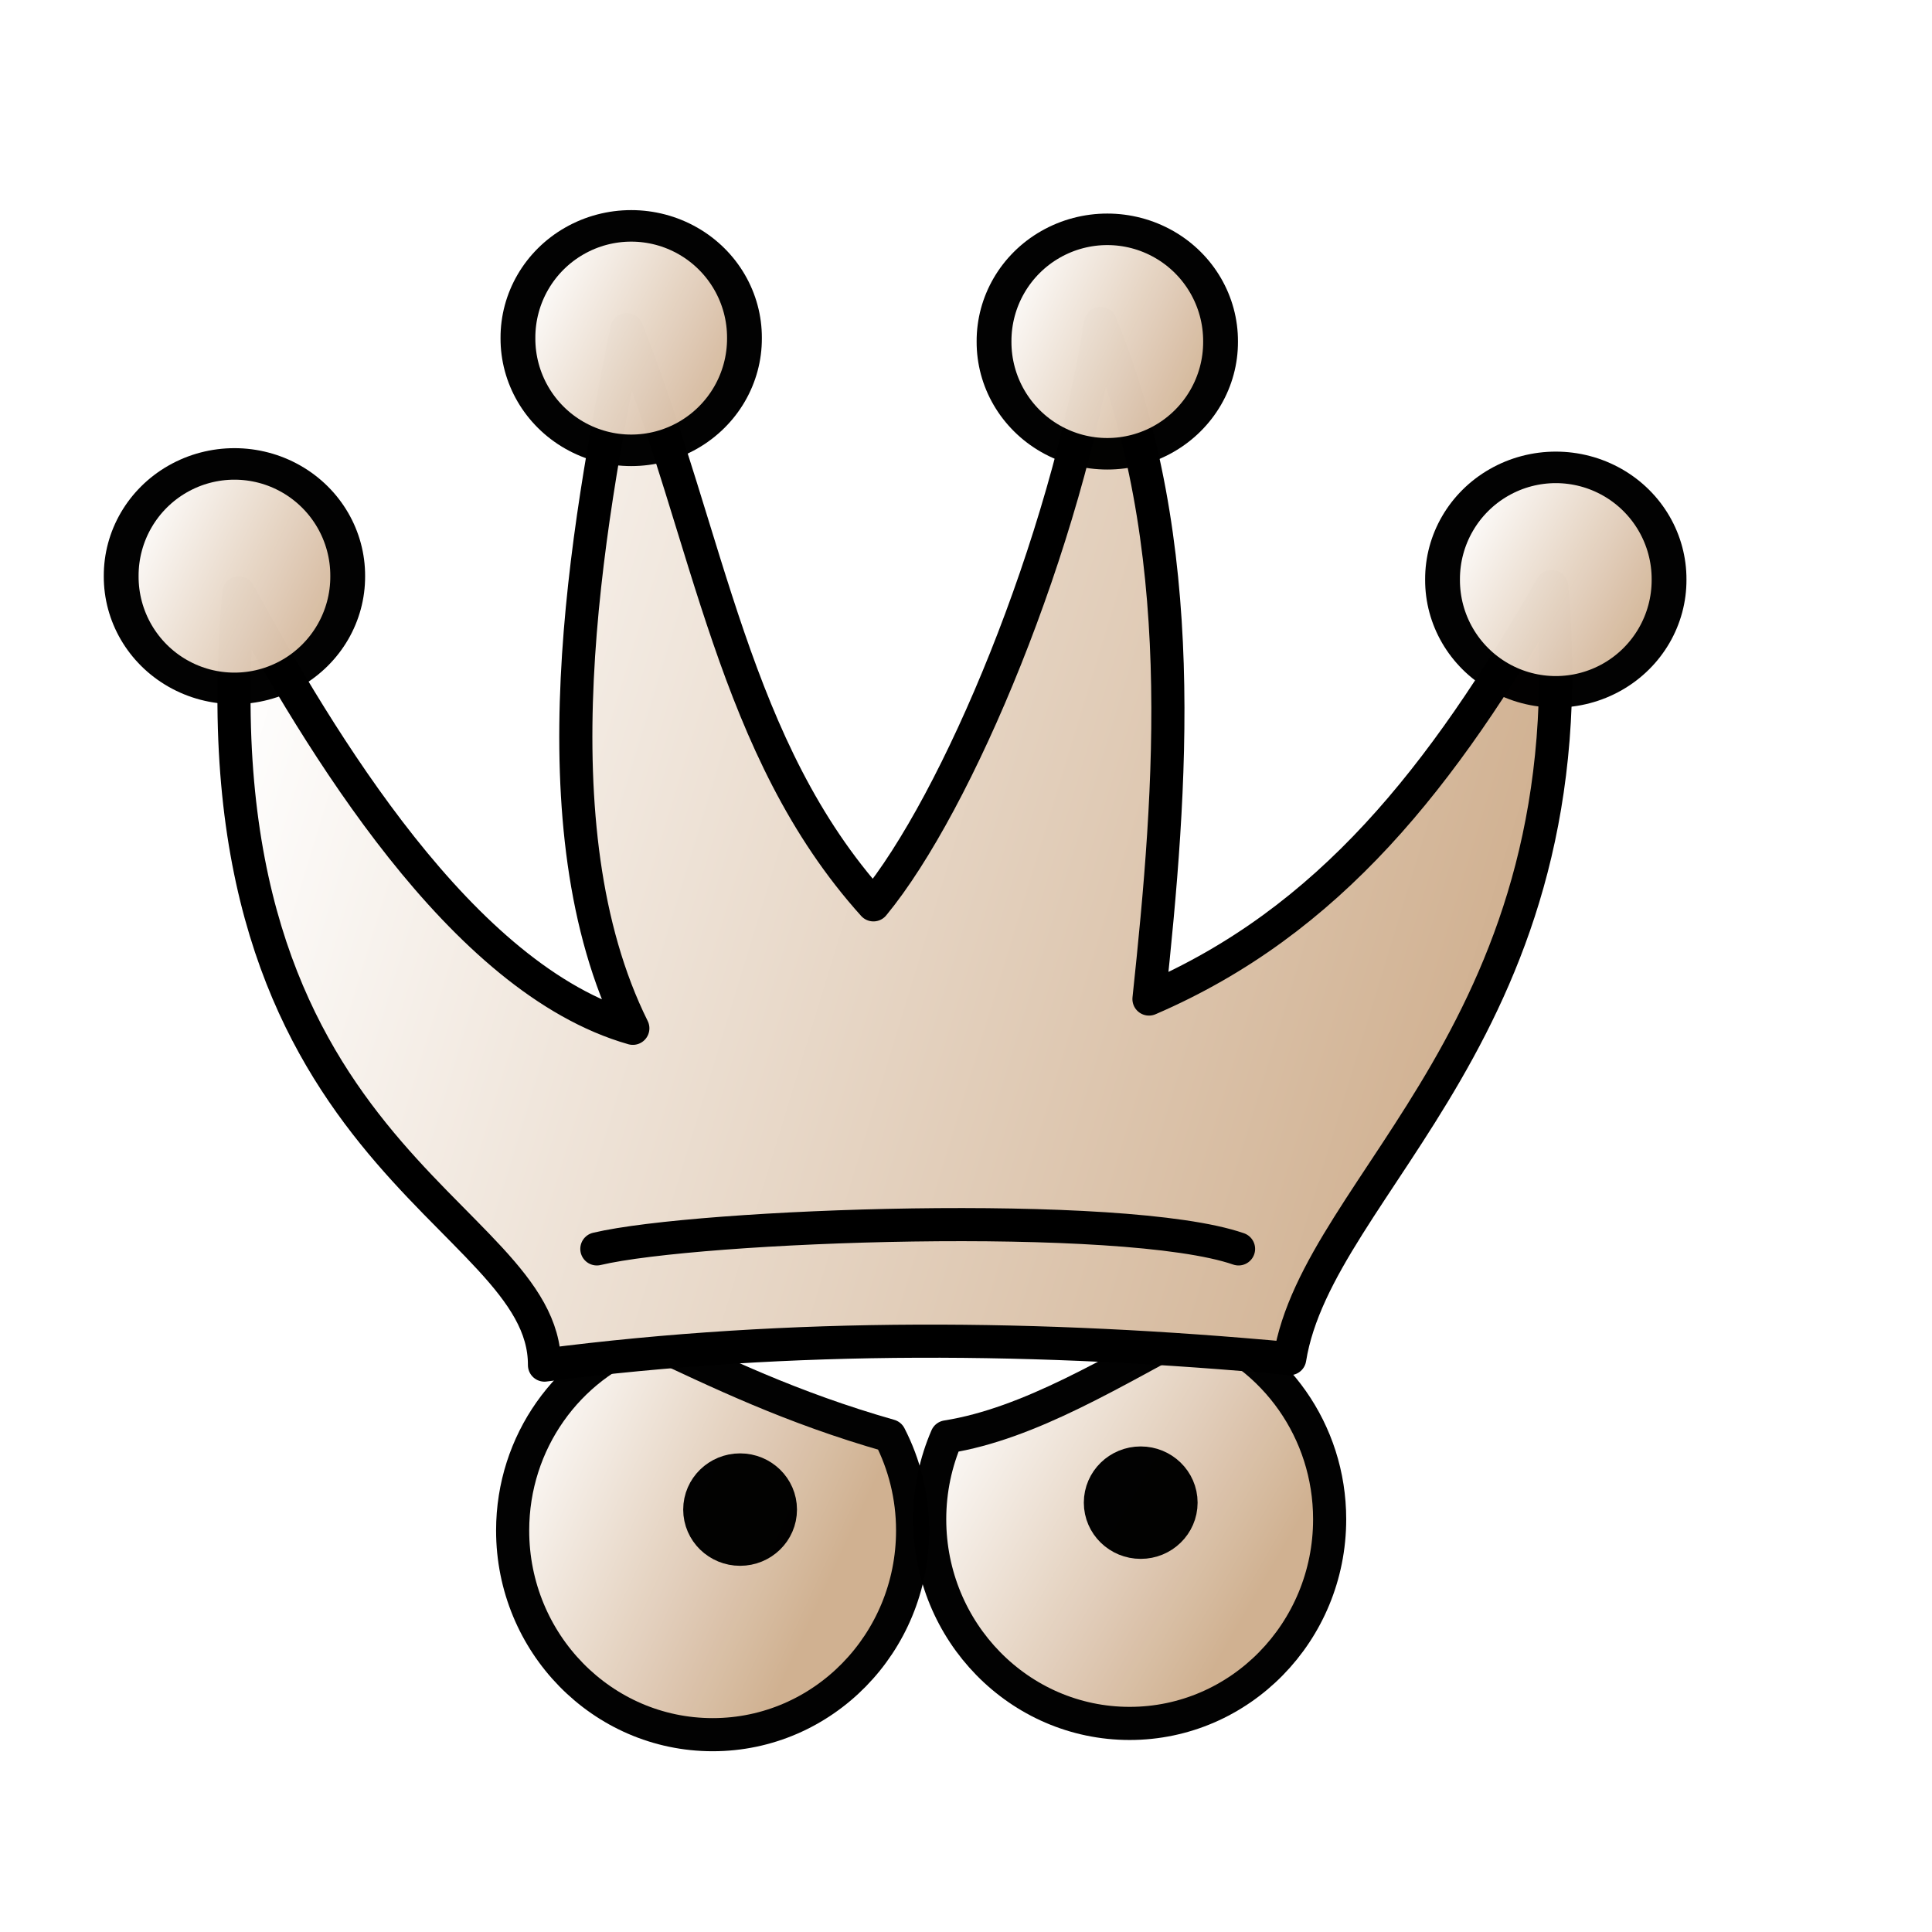
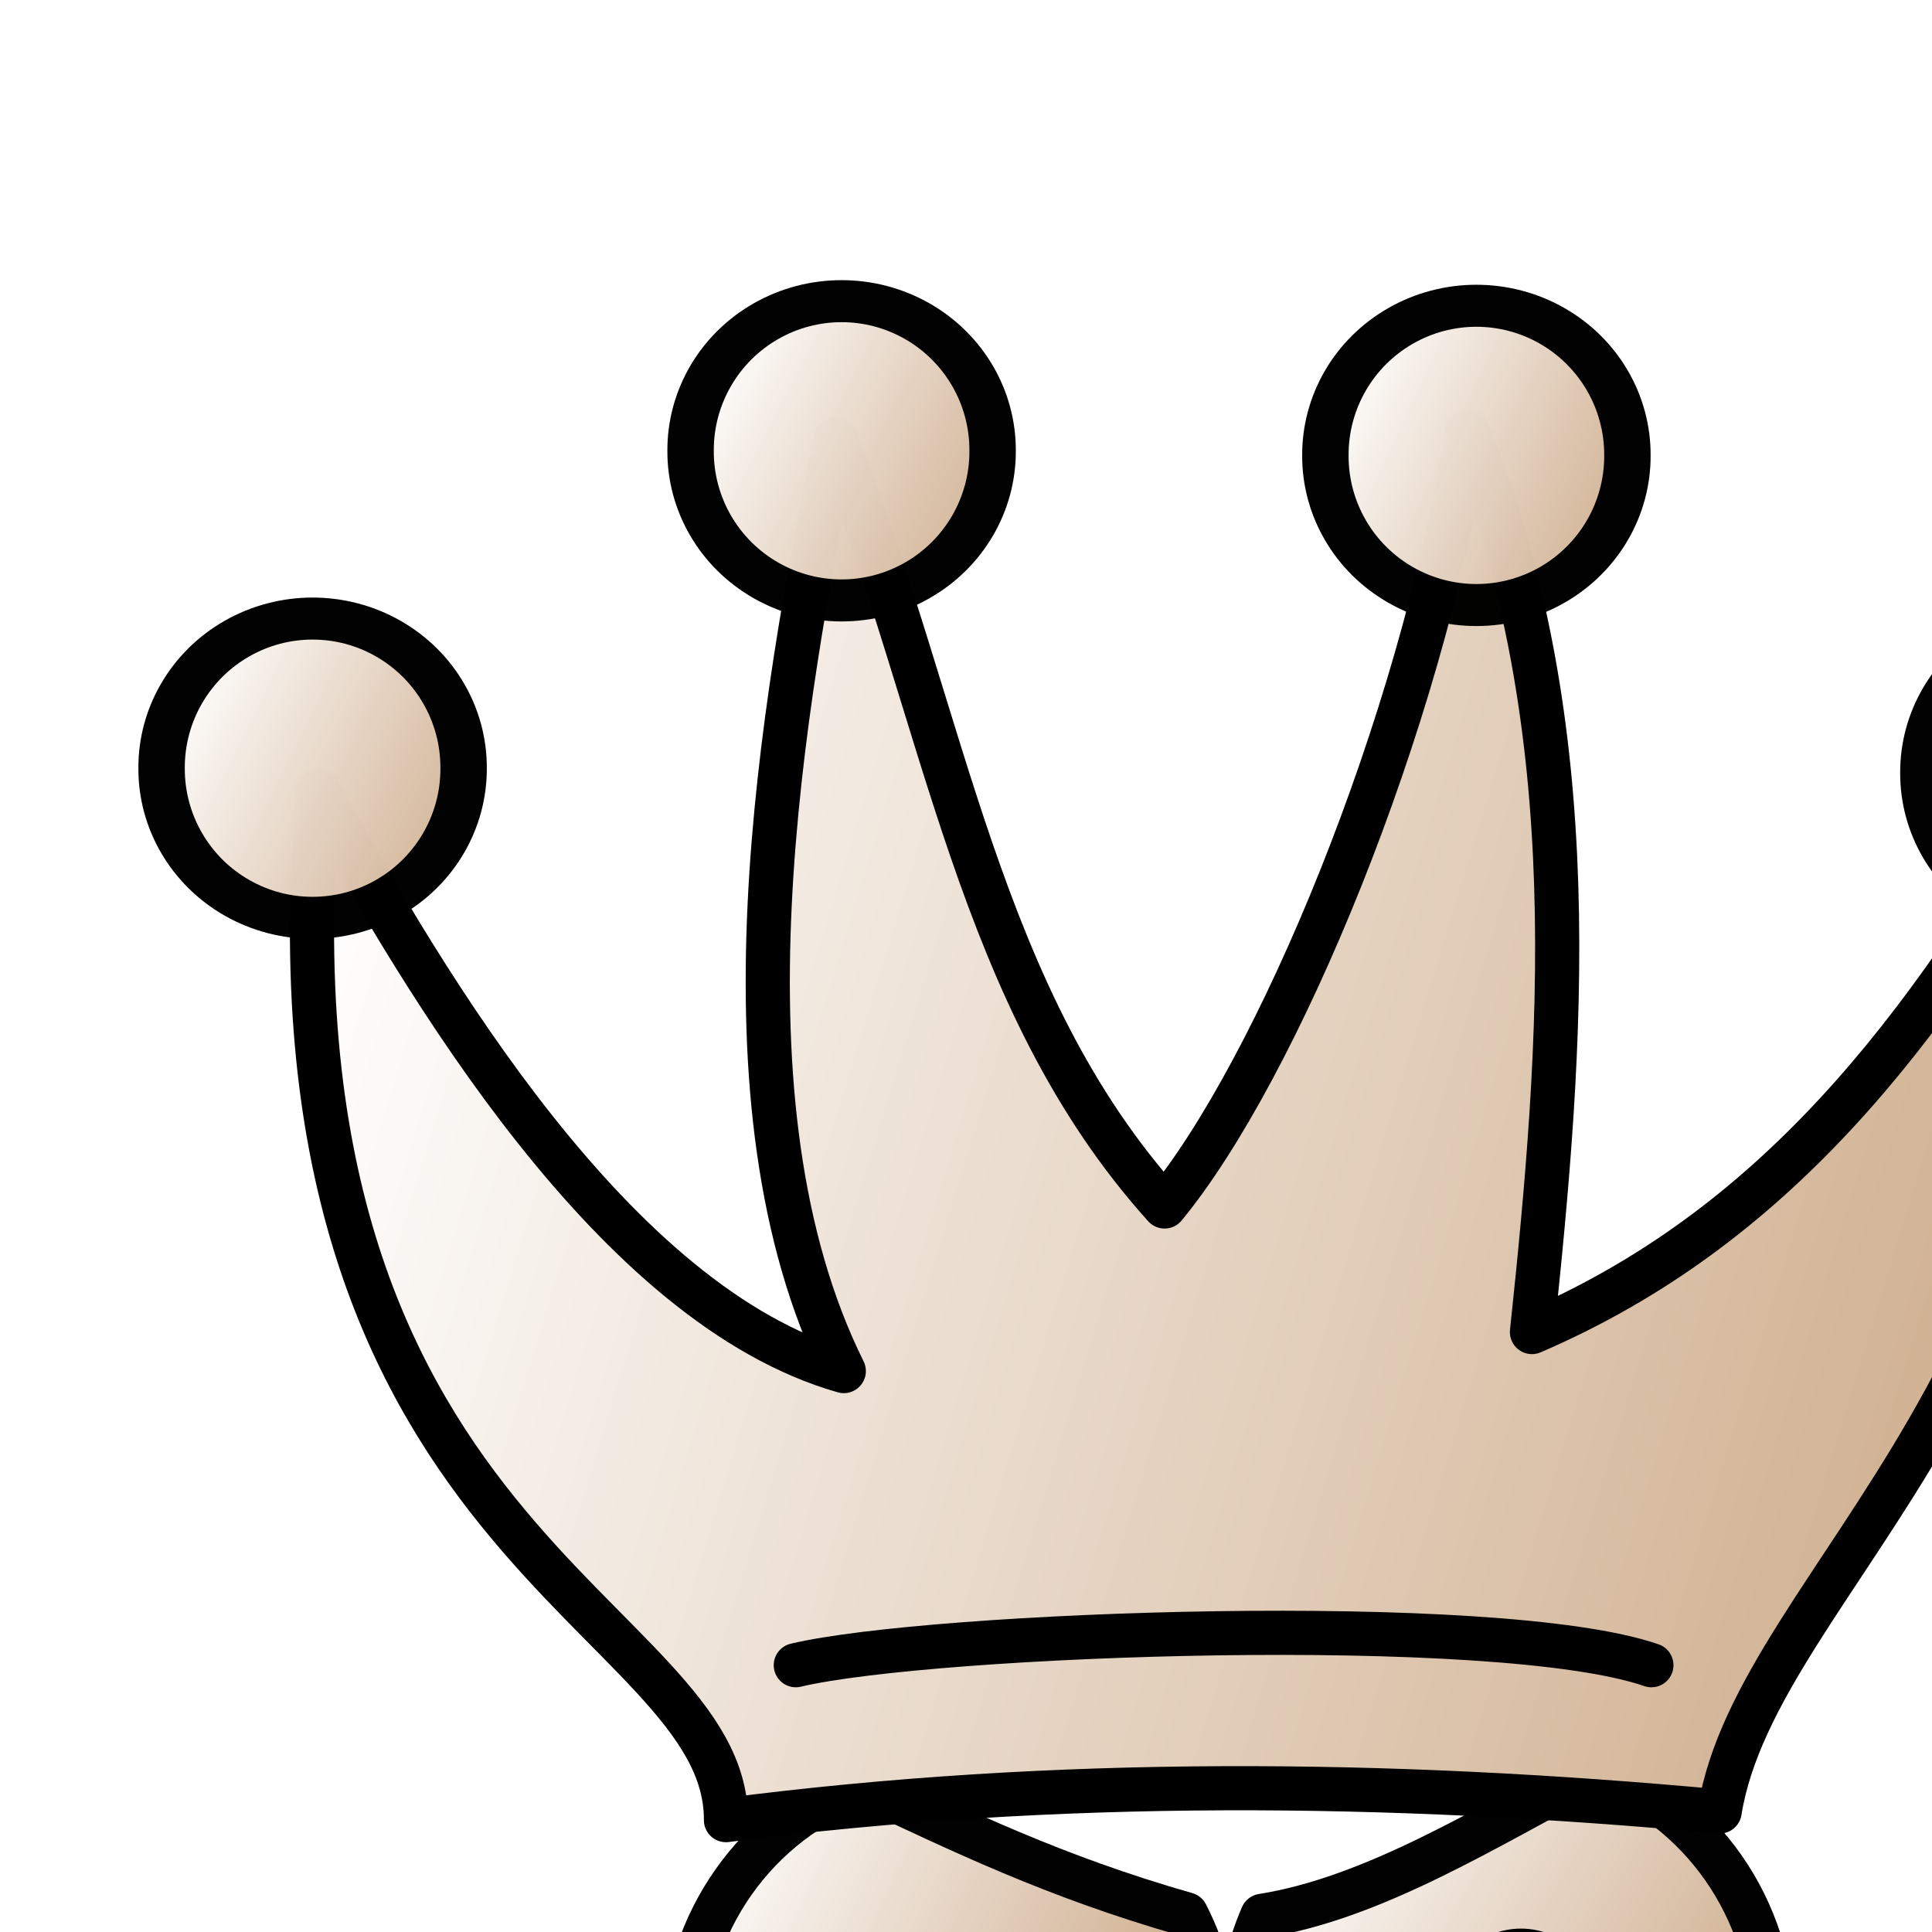
- <svg xmlns="http://www.w3.org/2000/svg" xmlns:xlink="http://www.w3.org/1999/xlink" width="700pt" height="700pt" id="svg36220" version="1.0">
+ <svg xmlns="http://www.w3.org/2000/svg" xmlns:xlink="http://www.w3.org/1999/xlink" viewBox="-0.0 -0.0 700.0 700.0" width="700pt" height="700pt" id="svg36220" version="1.0">
  <defs id="defs36222">
    <linearGradient xlink:href="#linearGradient2507" id="linearGradient2229" x1="460.957" y1="666.438" x2="617.157" y2="756.839" gradientUnits="userSpaceOnUse" gradientTransform="translate(0,-3.333333)" />
    <linearGradient id="linearGradient2507">
      <stop style="stop-color:#ffffff;stop-opacity:1" offset="0" id="stop2509" />
      <stop style="stop-color:#d0b090;stop-opacity:1" offset="1" id="stop2511" />
    </linearGradient>
    <linearGradient xlink:href="#linearGradient2507" id="linearGradient5799" gradientUnits="userSpaceOnUse" x1="290.957" y1="590.216" x2="448.875" y2="663.431" gradientTransform="translate(0,-3.333333)" />
    <linearGradient xlink:href="#linearGradient2507" id="linearGradient9438" x1="32" y1="385" x2="733.749" y2="624.011" gradientUnits="userSpaceOnUse" gradientTransform="matrix(0.843809,0,0,0.941381,63.33365,40.14039)" />
    <linearGradient xlink:href="#linearGradient2507" id="linearGradient10327" x1="32" y1="245.833" x2="128.884" y2="288.968" gradientUnits="userSpaceOnUse" />
    <linearGradient xlink:href="#linearGradient2507" id="linearGradient1334" gradientUnits="userSpaceOnUse" x1="32" y1="245.833" x2="127.463" y2="290.538" />
    <linearGradient xlink:href="#linearGradient2507" id="linearGradient1338" gradientUnits="userSpaceOnUse" x1="32" y1="245.833" x2="126.041" y2="285.828" />
    <linearGradient xlink:href="#linearGradient2507" id="linearGradient1342" gradientUnits="userSpaceOnUse" x1="32" y1="245.833" x2="120.355" y2="290.538" />
  </defs>
  <g id="layer1">
    <path style="opacity:0.99;fill:url(#linearGradient2229);fill-opacity:1;fill-rule:evenodd;stroke:#000000;stroke-width:16;stroke-linecap:round;stroke-linejoin:round;stroke-miterlimit:4;stroke-dasharray:none;stroke-dashoffset:0;stroke-opacity:1" d="M 578.375,641.104 C 538.031,662.313 497.688,687.745 457.344,694.135 C 452.069,706.314 449.125,719.783 449.125,733.948 C 449.125,788.385 492.393,832.573 545.719,832.573 C 599.044,832.573 642.344,788.385 642.344,733.948 C 642.344,691.207 615.65,654.78 578.375,641.104 z " id="path1345" />
    <path style="opacity:0.99;fill:url(#linearGradient5799);fill-opacity:1;fill-rule:evenodd;stroke:#000000;stroke-width:16;stroke-linecap:round;stroke-linejoin:round;stroke-miterlimit:4;stroke-dasharray:none;stroke-dashoffset:0;stroke-opacity:1" d="M 311.938,646.448 C 274.503,660.036 247.656,696.527 247.656,739.385 C 247.656,793.822 290.956,838.01 344.281,838.01 C 397.607,838.01 440.875,793.822 440.875,739.385 C 440.875,722.858 436.861,707.291 429.812,693.604 C 382.093,679.992 347.486,663.102 311.938,646.448 z " id="path5795" />
    <path style="opacity:0.99;fill:#000000;fill-opacity:1;fill-rule:evenodd;stroke:#000000;stroke-width:18.754;stroke-linecap:round;stroke-linejoin:round;stroke-miterlimit:4;stroke-dasharray:none;stroke-dashoffset:0;stroke-opacity:1" id="path2231" d="M 422.054 340.25 A 23.202 22.097 0 1 1  375.65,340.25 A 23.202 22.097 0 1 1  422.054 340.25 z" transform="matrix(0.843572,0,0,0.862831,214.6081,432.3414)" />
    <path transform="matrix(0.843572,0,0,0.862831,21.07207,435.6924)" d="M 422.054 340.25 A 23.202 22.097 0 1 1  375.65,340.25 A 23.202 22.097 0 1 1  422.054 340.25 z" id="path5797" style="opacity:0.99;fill:#000000;fill-opacity:1;fill-rule:evenodd;stroke:#000000;stroke-width:18.754;stroke-linecap:round;stroke-linejoin:round;stroke-miterlimit:4;stroke-dasharray:none;stroke-dashoffset:0;stroke-opacity:1" />
    <path style="fill:url(#linearGradient9438);fill-opacity:1;fill-rule:evenodd;stroke:#000000;stroke-width:16;stroke-linecap:round;stroke-linejoin:round;stroke-miterlimit:4;stroke-dasharray:none;stroke-opacity:1" d="M 115.369,286.468 C 154.263,357.296 222.657,473.13 305.721,496.767 C 257.467,399.566 283.326,256.164 302.787,159.244 C 342.957,260.624 354.036,361.666 421.952,437.125 C 462.452,387.997 515.024,262.885 531.648,156.244 C 575.421,263.087 565.961,379.849 555.06,482.625 C 642.286,445.024 696.823,375.39 749.631,283.33 C 768.89,496.252 636.681,571.429 623.06,656.331 C 503.052,645.23 383.043,643.946 263.035,659.469 C 263.384,584.497 91.194,560.251 115.369,286.468 z " id="path8557" />
    <path style="opacity:0.99;fill:url(#linearGradient10327);fill-opacity:1;fill-rule:evenodd;stroke:#000000;stroke-width:14.341;stroke-linecap:round;stroke-linejoin:round;stroke-miterlimit:4;stroke-dasharray:none;stroke-dashoffset:0;stroke-opacity:1" id="path9446" d="M 133.333 245.833 A 46.667 50.833 0 1 1  40,245.833 A 46.667 50.833 0 1 1  133.333 245.833 z" transform="matrix(1.172481,0,0,1.061634,11.6456,17.34841)" />
    <path style="fill:none;fill-opacity:0.75;fill-rule:evenodd;stroke:#000000;stroke-width:16;stroke-linecap:round;stroke-linejoin:round;stroke-miterlimit:4;stroke-dasharray:none;stroke-opacity:1" d="M 288.333,603.333 C 337.352,591.698 542.814,584.135 598.333,603.333" id="path1677" />
    <path transform="matrix(1.172481,0,0,1.061634,203.3123,-97.65163)" d="M 133.333 245.833 A 46.667 50.833 0 1 1  40,245.833 A 46.667 50.833 0 1 1  133.333 245.833 z" id="path1332" style="opacity:0.99;fill:url(#linearGradient1334);fill-opacity:1;fill-rule:evenodd;stroke:#000000;stroke-width:14.341;stroke-linecap:round;stroke-linejoin:round;stroke-miterlimit:4;stroke-dasharray:none;stroke-dashoffset:0;stroke-opacity:1" />
    <path style="opacity:0.99;fill:url(#linearGradient1338);fill-opacity:1;fill-rule:evenodd;stroke:#000000;stroke-width:14.341;stroke-linecap:round;stroke-linejoin:round;stroke-miterlimit:4;stroke-dasharray:none;stroke-dashoffset:0;stroke-opacity:1" id="path1336" d="M 133.333 245.833 A 46.667 50.833 0 1 1  40,245.833 A 46.667 50.833 0 1 1  133.333 245.833 z" transform="matrix(1.172481,0,0,1.061634,433.3123,-95.98497)" />
    <path transform="matrix(1.172481,0,0,1.061634,649.979,19.01504)" d="M 133.333 245.833 A 46.667 50.833 0 1 1  40,245.833 A 46.667 50.833 0 1 1  133.333 245.833 z" id="path1340" style="opacity:0.99;fill:url(#linearGradient1342);fill-opacity:1;fill-rule:evenodd;stroke:#000000;stroke-width:14.341;stroke-linecap:round;stroke-linejoin:round;stroke-miterlimit:4;stroke-dasharray:none;stroke-dashoffset:0;stroke-opacity:1" />
  </g>
</svg>
